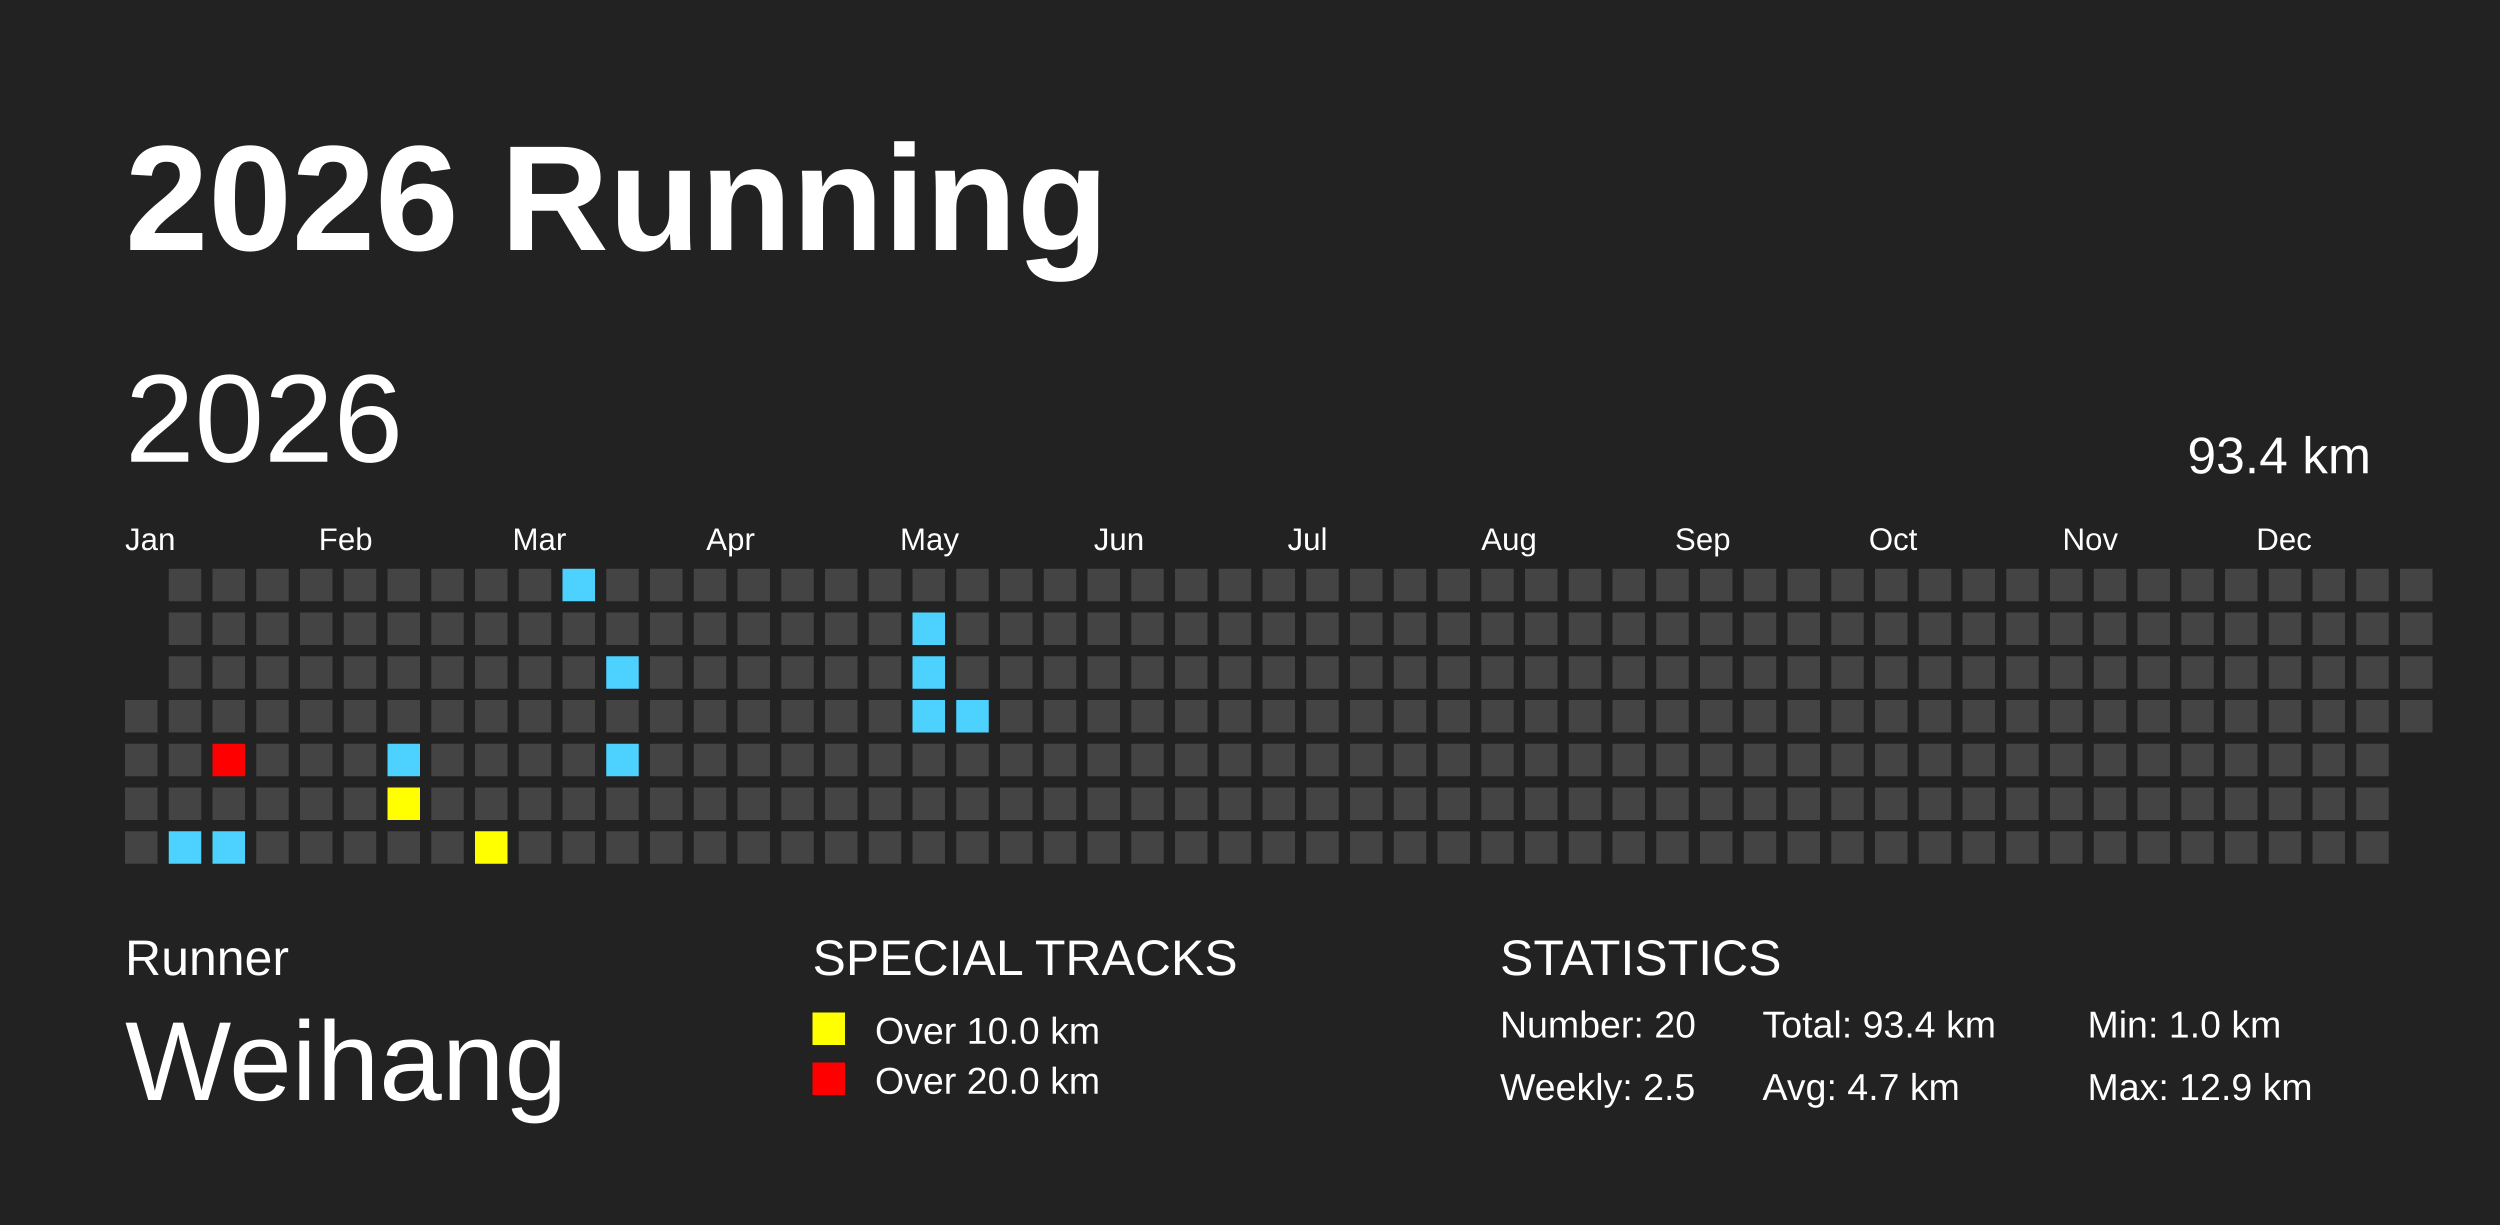
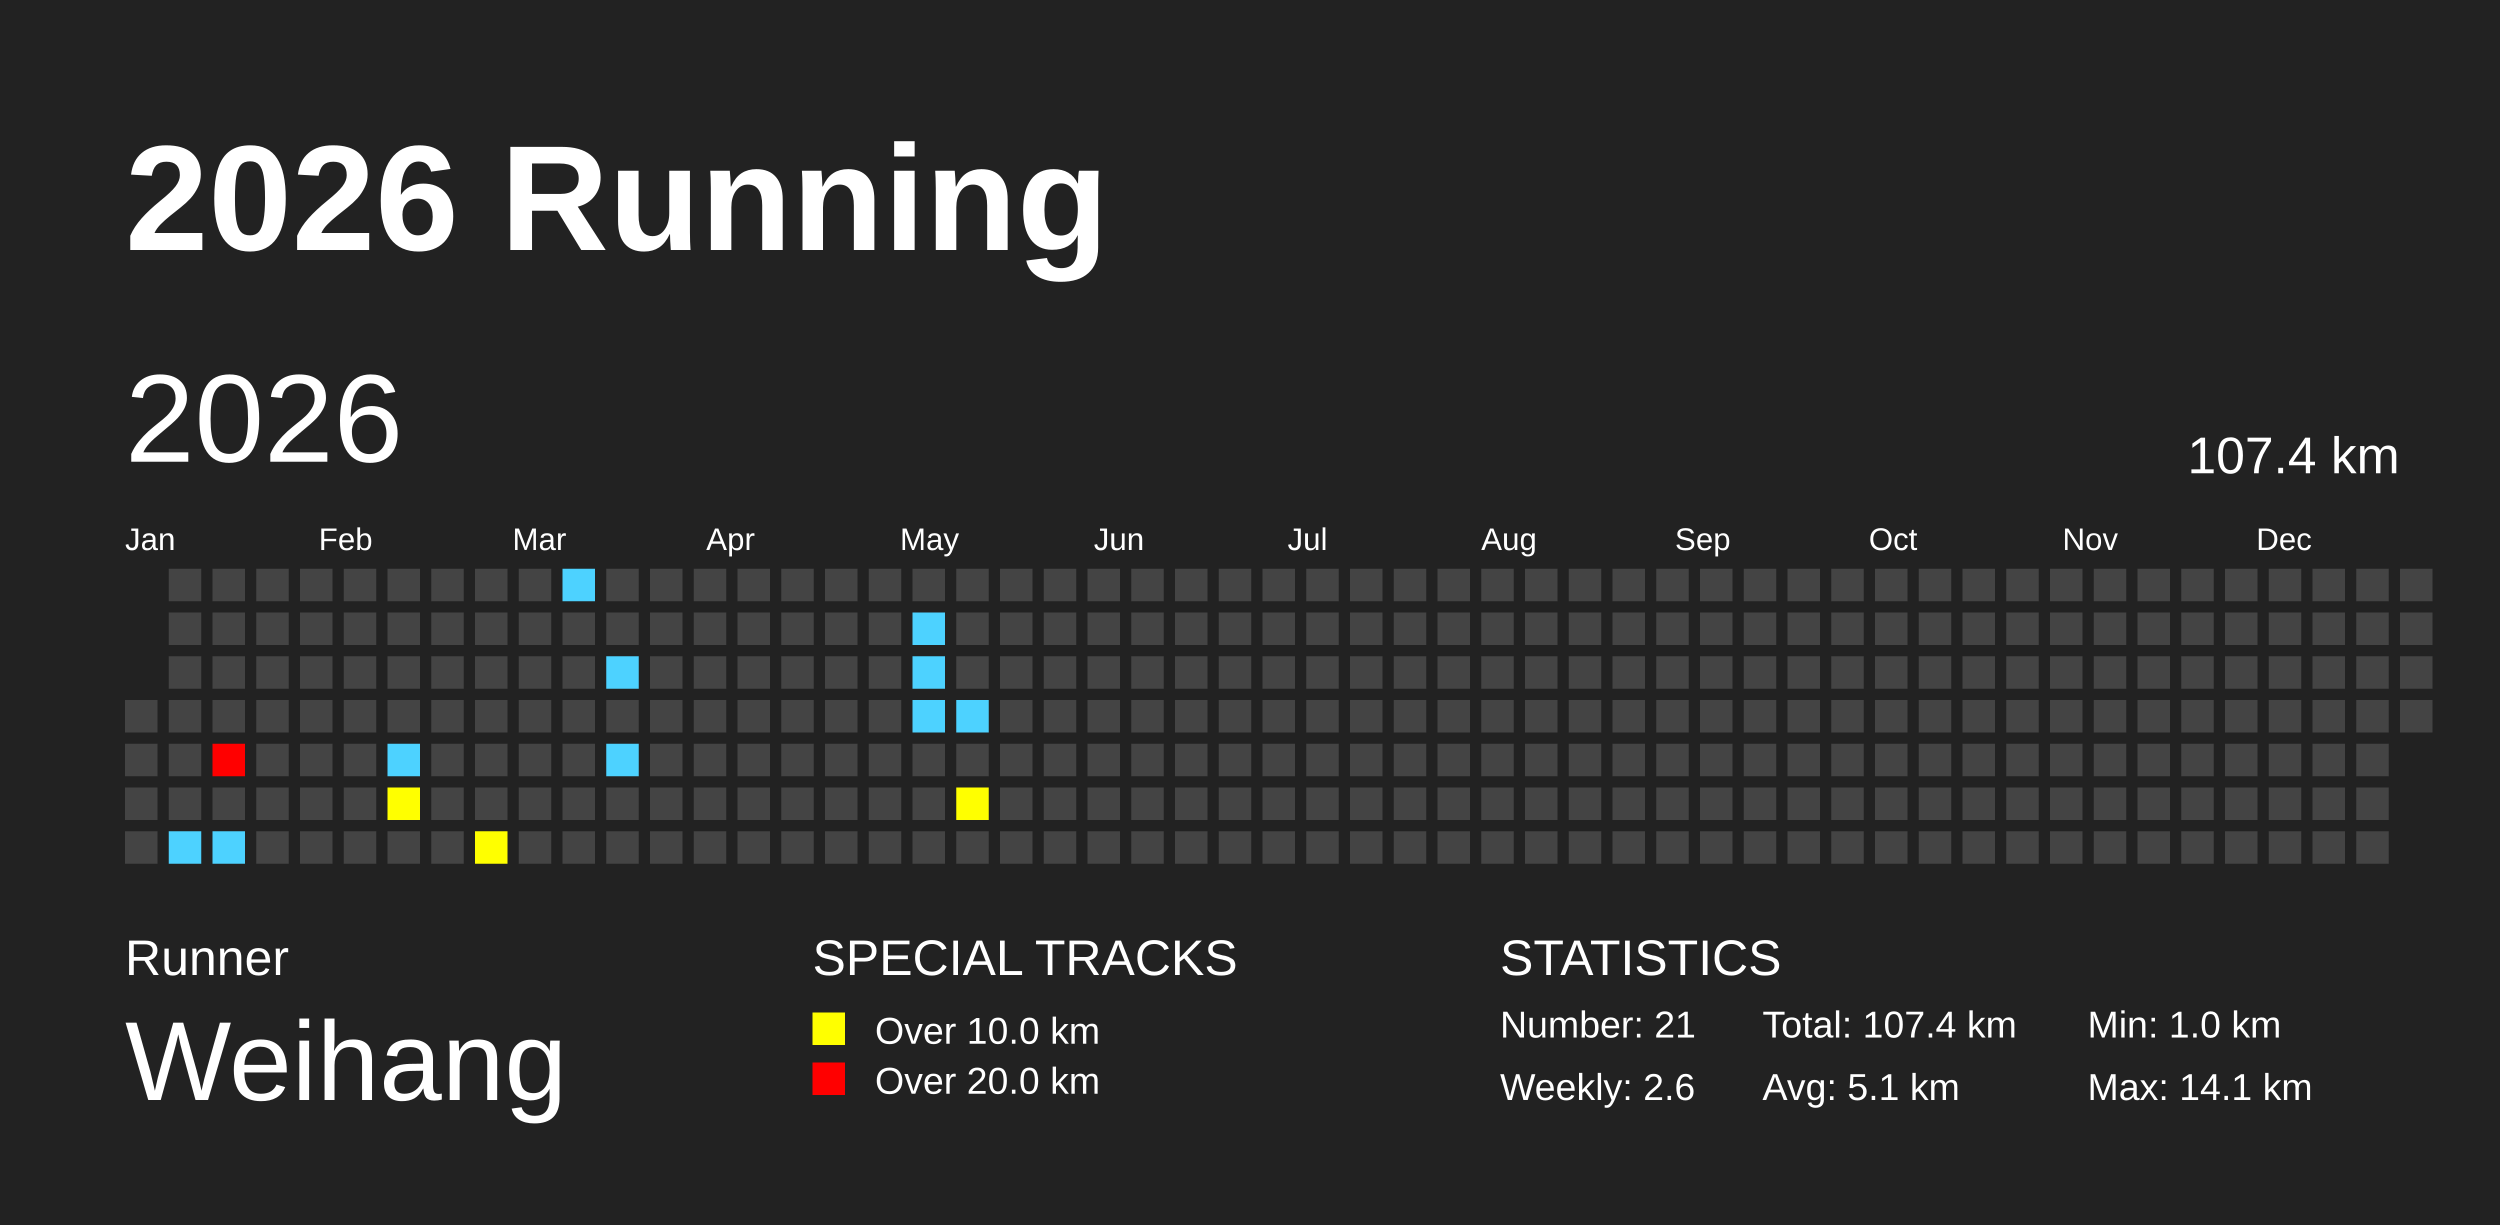
<svg xmlns="http://www.w3.org/2000/svg" baseProfile="full" height="98mm" version="1.1" viewBox="0,0,200,98" width="200mm">
  <defs />
  <rect fill="#222222" height="98" width="200" x="0" y="0" />
  <text fill="#FFFFFF" style="font-size:12px; font-family:Arial; font-weight:bold;" x="10" y="20">2026 Running</text>
  <text fill="#FFFFFF" style="font-size:4px; font-family:Arial" x="10" y="78">Runner</text>
  <text fill="#FFFFFF" style="font-size:9px; font-family:Arial" x="10" y="88">Weihang</text>
  <text fill="#FFFFFF" style="font-size:4px; font-family:Arial" x="65" y="78">SPECIAL TRACKS</text>
  <rect fill="yellow" height="2.6" width="2.6" x="65" y="81" />
  <text fill="#FFFFFF" style="font-size:3px; font-family:Arial" x="70" y="83.5">Over 10.0 km</text>
  <rect fill="red" height="2.6" width="2.6" x="65" y="85" />
  <text fill="#FFFFFF" style="font-size:3px; font-family:Arial" x="70" y="87.5">Over 20.0 km</text>
  <text fill="#FFFFFF" style="font-size:4px; font-family:Arial" x="120" y="78">STATISTICS</text>
-   <text fill="#FFFFFF" style="font-size:3px; font-family:Arial" x="120" y="83">Number: 20</text>
-   <text fill="#FFFFFF" style="font-size:3px; font-family:Arial" x="120" y="88">Weekly: 2.5</text>
-   <text fill="#FFFFFF" style="font-size:3px; font-family:Arial" x="141" y="83">Total: 93.4 km</text>
-   <text fill="#FFFFFF" style="font-size:3px; font-family:Arial" x="141" y="88">Avg: 4.7 km</text>
+   <text fill="#FFFFFF" style="font-size:3px; font-family:Arial" x="120" y="83">Number: 21</text>
+   <text fill="#FFFFFF" style="font-size:3px; font-family:Arial" x="120" y="88">Weekly: 2.6</text>
+   <text fill="#FFFFFF" style="font-size:3px; font-family:Arial" x="141" y="83">Total: 107.4 km</text>
+   <text fill="#FFFFFF" style="font-size:3px; font-family:Arial" x="141" y="88">Avg: 5.1 km</text>
  <text fill="#FFFFFF" style="font-size:3px; font-family:Arial" x="167" y="83">Min: 1.0 km</text>
-   <text fill="#FFFFFF" style="font-size:3px; font-family:Arial" x="167" y="88">Max: 12.9 km</text>
+   <text fill="#FFFFFF" style="font-size:3px; font-family:Arial" x="167" y="88">Max: 14.1 km</text>
  <text dominant-baseline="hanging" fill="#FFFFFF" style="font-size:10.0px; font-family:Arial;" x="10" y="30">2026</text>
-   <text dominant-baseline="hanging" fill="#FFFFFF" style="font-size:4.125px; font-family:Arial;" x="175" y="35">93.4 km</text>
+   <text dominant-baseline="hanging" fill="#FFFFFF" style="font-size:4.125px; font-family:Arial;" x="175" y="35">107.4 km</text>
  <text fill="#FFFFFF" style="font-size:2.5px; font-family:Arial" x="10.0" y="44">Jan</text>
  <text fill="#FFFFFF" style="font-size:2.5px; font-family:Arial" x="25.5" y="44">Feb</text>
  <text fill="#FFFFFF" style="font-size:2.5px; font-family:Arial" x="41.0" y="44">Mar</text>
  <text fill="#FFFFFF" style="font-size:2.5px; font-family:Arial" x="56.5" y="44">Apr</text>
  <text fill="#FFFFFF" style="font-size:2.5px; font-family:Arial" x="72.0" y="44">May</text>
  <text fill="#FFFFFF" style="font-size:2.5px; font-family:Arial" x="87.5" y="44">Jun</text>
  <text fill="#FFFFFF" style="font-size:2.5px; font-family:Arial" x="103.0" y="44">Jul</text>
  <text fill="#FFFFFF" style="font-size:2.5px; font-family:Arial" x="118.5" y="44">Aug</text>
  <text fill="#FFFFFF" style="font-size:2.5px; font-family:Arial" x="134.0" y="44">Sep</text>
  <text fill="#FFFFFF" style="font-size:2.5px; font-family:Arial" x="149.5" y="44">Oct</text>
  <text fill="#FFFFFF" style="font-size:2.5px; font-family:Arial" x="165.0" y="44">Nov</text>
  <text fill="#FFFFFF" style="font-size:2.5px; font-family:Arial" x="180.5" y="44">Dec</text>
  <rect fill="#444444" height="2.6" width="2.6" x="10.0" y="56.0" />
  <rect fill="#444444" height="2.6" width="2.6" x="10.0" y="59.5" />
  <rect fill="#444444" height="2.6" width="2.6" x="10.0" y="63.0" />
  <rect fill="#444444" height="2.6" width="2.6" x="10.0" y="66.5" />
  <rect fill="#444444" height="2.6" width="2.6" x="13.5" y="45.5" />
  <rect fill="#444444" height="2.6" width="2.6" x="13.5" y="49.0" />
  <rect fill="#444444" height="2.6" width="2.6" x="13.5" y="52.5" />
  <rect fill="#444444" height="2.6" width="2.6" x="13.5" y="56.0" />
  <rect fill="#444444" height="2.6" width="2.6" x="13.5" y="59.5" />
  <rect fill="#444444" height="2.6" width="2.6" x="13.5" y="63.0" />
  <rect fill="#4DD2FF" height="2.6" width="2.6" x="13.5" y="66.5" />
  <rect fill="#444444" height="2.6" width="2.6" x="17.0" y="45.5" />
  <rect fill="#444444" height="2.6" width="2.6" x="17.0" y="49.0" />
  <rect fill="#444444" height="2.6" width="2.6" x="17.0" y="52.5" />
  <rect fill="#444444" height="2.6" width="2.6" x="17.0" y="56.0" />
  <rect fill="red" height="2.6" width="2.6" x="17.0" y="59.5" />
  <rect fill="#444444" height="2.6" width="2.6" x="17.0" y="63.0" />
  <rect fill="#4DD2FF" height="2.6" width="2.6" x="17.0" y="66.5" />
  <rect fill="#444444" height="2.6" width="2.6" x="20.5" y="45.5" />
  <rect fill="#444444" height="2.6" width="2.6" x="20.5" y="49.0" />
  <rect fill="#444444" height="2.6" width="2.6" x="20.5" y="52.5" />
  <rect fill="#444444" height="2.6" width="2.6" x="20.5" y="56.0" />
  <rect fill="#444444" height="2.6" width="2.6" x="20.5" y="59.5" />
  <rect fill="#444444" height="2.6" width="2.6" x="20.5" y="63.0" />
  <rect fill="#444444" height="2.6" width="2.6" x="20.5" y="66.5" />
  <rect fill="#444444" height="2.6" width="2.6" x="24.0" y="45.5" />
  <rect fill="#444444" height="2.6" width="2.6" x="24.0" y="49.0" />
  <rect fill="#444444" height="2.6" width="2.6" x="24.0" y="52.5" />
  <rect fill="#444444" height="2.6" width="2.6" x="24.0" y="56.0" />
  <rect fill="#444444" height="2.6" width="2.6" x="24.0" y="59.5" />
  <rect fill="#444444" height="2.6" width="2.6" x="24.0" y="63.0" />
  <rect fill="#444444" height="2.6" width="2.6" x="24.0" y="66.5" />
  <rect fill="#444444" height="2.6" width="2.6" x="27.5" y="45.5" />
  <rect fill="#444444" height="2.6" width="2.6" x="27.5" y="49.0" />
  <rect fill="#444444" height="2.6" width="2.6" x="27.5" y="52.5" />
  <rect fill="#444444" height="2.6" width="2.6" x="27.5" y="56.0" />
  <rect fill="#444444" height="2.6" width="2.6" x="27.5" y="59.5" />
  <rect fill="#444444" height="2.6" width="2.6" x="27.5" y="63.0" />
  <rect fill="#444444" height="2.6" width="2.6" x="27.5" y="66.5" />
  <rect fill="#444444" height="2.6" width="2.6" x="31.0" y="45.5" />
  <rect fill="#444444" height="2.6" width="2.6" x="31.0" y="49.0" />
  <rect fill="#444444" height="2.6" width="2.6" x="31.0" y="52.5" />
  <rect fill="#444444" height="2.6" width="2.6" x="31.0" y="56.0" />
  <rect fill="#4DD2FF" height="2.6" width="2.6" x="31.0" y="59.5" />
  <rect fill="yellow" height="2.6" width="2.6" x="31.0" y="63.0" />
  <rect fill="#444444" height="2.6" width="2.6" x="31.0" y="66.5" />
  <rect fill="#444444" height="2.6" width="2.6" x="34.5" y="45.5" />
  <rect fill="#444444" height="2.6" width="2.6" x="34.5" y="49.0" />
  <rect fill="#444444" height="2.6" width="2.6" x="34.5" y="52.5" />
  <rect fill="#444444" height="2.6" width="2.6" x="34.5" y="56.0" />
  <rect fill="#444444" height="2.6" width="2.6" x="34.5" y="59.5" />
  <rect fill="#444444" height="2.6" width="2.6" x="34.5" y="63.0" />
  <rect fill="#444444" height="2.6" width="2.6" x="34.5" y="66.5" />
  <rect fill="#444444" height="2.6" width="2.6" x="38.0" y="45.5" />
  <rect fill="#444444" height="2.6" width="2.6" x="38.0" y="49.0" />
  <rect fill="#444444" height="2.6" width="2.6" x="38.0" y="52.5" />
  <rect fill="#444444" height="2.6" width="2.6" x="38.0" y="56.0" />
  <rect fill="#444444" height="2.6" width="2.6" x="38.0" y="59.5" />
  <rect fill="#444444" height="2.6" width="2.6" x="38.0" y="63.0" />
  <rect fill="yellow" height="2.6" width="2.6" x="38.0" y="66.5" />
  <rect fill="#444444" height="2.6" width="2.6" x="41.5" y="45.5" />
  <rect fill="#444444" height="2.6" width="2.6" x="41.5" y="49.0" />
  <rect fill="#444444" height="2.6" width="2.6" x="41.5" y="52.5" />
  <rect fill="#444444" height="2.6" width="2.6" x="41.5" y="56.0" />
  <rect fill="#444444" height="2.6" width="2.6" x="41.5" y="59.5" />
  <rect fill="#444444" height="2.6" width="2.6" x="41.5" y="63.0" />
  <rect fill="#444444" height="2.6" width="2.6" x="41.5" y="66.5" />
  <rect fill="#4DD2FF" height="2.6" width="2.6" x="45.0" y="45.5" />
  <rect fill="#444444" height="2.6" width="2.6" x="45.0" y="49.0" />
  <rect fill="#444444" height="2.6" width="2.6" x="45.0" y="52.5" />
  <rect fill="#444444" height="2.6" width="2.6" x="45.0" y="56.0" />
  <rect fill="#444444" height="2.6" width="2.6" x="45.0" y="59.5" />
  <rect fill="#444444" height="2.6" width="2.6" x="45.0" y="63.0" />
  <rect fill="#444444" height="2.6" width="2.6" x="45.0" y="66.5" />
  <rect fill="#444444" height="2.6" width="2.6" x="48.5" y="45.5" />
  <rect fill="#444444" height="2.6" width="2.6" x="48.5" y="49.0" />
  <rect fill="#4DD2FF" height="2.6" width="2.6" x="48.5" y="52.5" />
  <rect fill="#444444" height="2.6" width="2.6" x="48.5" y="56.0" />
  <rect fill="#4DD2FF" height="2.6" width="2.6" x="48.5" y="59.5" />
  <rect fill="#444444" height="2.6" width="2.6" x="48.5" y="63.0" />
  <rect fill="#444444" height="2.6" width="2.6" x="48.5" y="66.5" />
  <rect fill="#444444" height="2.6" width="2.6" x="52.0" y="45.5" />
  <rect fill="#444444" height="2.6" width="2.6" x="52.0" y="49.0" />
  <rect fill="#444444" height="2.6" width="2.6" x="52.0" y="52.5" />
  <rect fill="#444444" height="2.6" width="2.6" x="52.0" y="56.0" />
  <rect fill="#444444" height="2.6" width="2.6" x="52.0" y="59.5" />
  <rect fill="#444444" height="2.6" width="2.6" x="52.0" y="63.0" />
  <rect fill="#444444" height="2.6" width="2.6" x="52.0" y="66.5" />
  <rect fill="#444444" height="2.6" width="2.6" x="55.5" y="45.5" />
  <rect fill="#444444" height="2.6" width="2.6" x="55.5" y="49.0" />
  <rect fill="#444444" height="2.6" width="2.6" x="55.5" y="52.5" />
  <rect fill="#444444" height="2.6" width="2.6" x="55.5" y="56.0" />
  <rect fill="#444444" height="2.6" width="2.6" x="55.5" y="59.5" />
  <rect fill="#444444" height="2.6" width="2.6" x="55.5" y="63.0" />
  <rect fill="#444444" height="2.6" width="2.6" x="55.5" y="66.5" />
  <rect fill="#444444" height="2.6" width="2.6" x="59.0" y="45.5" />
  <rect fill="#444444" height="2.6" width="2.6" x="59.0" y="49.0" />
  <rect fill="#444444" height="2.6" width="2.6" x="59.0" y="52.5" />
  <rect fill="#444444" height="2.6" width="2.6" x="59.0" y="56.0" />
  <rect fill="#444444" height="2.6" width="2.6" x="59.0" y="59.5" />
  <rect fill="#444444" height="2.6" width="2.6" x="59.0" y="63.0" />
  <rect fill="#444444" height="2.6" width="2.6" x="59.0" y="66.5" />
  <rect fill="#444444" height="2.6" width="2.6" x="62.5" y="45.5" />
  <rect fill="#444444" height="2.6" width="2.6" x="62.5" y="49.0" />
  <rect fill="#444444" height="2.6" width="2.6" x="62.5" y="52.5" />
  <rect fill="#444444" height="2.6" width="2.6" x="62.5" y="56.0" />
  <rect fill="#444444" height="2.6" width="2.6" x="62.5" y="59.5" />
  <rect fill="#444444" height="2.6" width="2.6" x="62.5" y="63.0" />
  <rect fill="#444444" height="2.6" width="2.6" x="62.5" y="66.5" />
  <rect fill="#444444" height="2.6" width="2.6" x="66.0" y="45.5" />
  <rect fill="#444444" height="2.6" width="2.6" x="66.0" y="49.0" />
  <rect fill="#444444" height="2.6" width="2.6" x="66.0" y="52.5" />
  <rect fill="#444444" height="2.6" width="2.6" x="66.0" y="56.0" />
  <rect fill="#444444" height="2.6" width="2.6" x="66.0" y="59.5" />
  <rect fill="#444444" height="2.6" width="2.6" x="66.0" y="63.0" />
  <rect fill="#444444" height="2.6" width="2.6" x="66.0" y="66.5" />
  <rect fill="#444444" height="2.6" width="2.6" x="69.5" y="45.5" />
  <rect fill="#444444" height="2.6" width="2.6" x="69.5" y="49.0" />
  <rect fill="#444444" height="2.6" width="2.6" x="69.5" y="52.5" />
  <rect fill="#444444" height="2.6" width="2.6" x="69.5" y="56.0" />
  <rect fill="#444444" height="2.6" width="2.6" x="69.5" y="59.5" />
  <rect fill="#444444" height="2.6" width="2.6" x="69.5" y="63.0" />
  <rect fill="#444444" height="2.6" width="2.6" x="69.5" y="66.5" />
  <rect fill="#444444" height="2.6" width="2.6" x="73.0" y="45.5" />
  <rect fill="#4DD2FF" height="2.6" width="2.6" x="73.0" y="49.0" />
  <rect fill="#4DD2FF" height="2.6" width="2.6" x="73.0" y="52.5" />
  <rect fill="#4DD2FF" height="2.6" width="2.6" x="73.0" y="56.0" />
  <rect fill="#444444" height="2.6" width="2.6" x="73.0" y="59.5" />
  <rect fill="#444444" height="2.6" width="2.6" x="73.0" y="63.0" />
  <rect fill="#444444" height="2.6" width="2.6" x="73.0" y="66.5" />
  <rect fill="#444444" height="2.6" width="2.6" x="76.5" y="45.5" />
  <rect fill="#444444" height="2.6" width="2.6" x="76.5" y="49.0" />
  <rect fill="#444444" height="2.6" width="2.6" x="76.5" y="52.5" />
  <rect fill="#4DD2FF" height="2.6" width="2.6" x="76.5" y="56.0" />
  <rect fill="#444444" height="2.6" width="2.6" x="76.5" y="59.5" />
-   <rect fill="#444444" height="2.6" width="2.6" x="76.5" y="63.0" />
+   <rect fill="yellow" height="2.6" width="2.6" x="76.5" y="63.0" />
  <rect fill="#444444" height="2.6" width="2.6" x="76.5" y="66.5" />
  <rect fill="#444444" height="2.6" width="2.6" x="80.0" y="45.5" />
  <rect fill="#444444" height="2.6" width="2.6" x="80.0" y="49.0" />
  <rect fill="#444444" height="2.6" width="2.6" x="80.0" y="52.5" />
  <rect fill="#444444" height="2.6" width="2.6" x="80.0" y="56.0" />
  <rect fill="#444444" height="2.6" width="2.6" x="80.0" y="59.5" />
  <rect fill="#444444" height="2.6" width="2.6" x="80.0" y="63.0" />
  <rect fill="#444444" height="2.6" width="2.6" x="80.0" y="66.5" />
  <rect fill="#444444" height="2.6" width="2.6" x="83.5" y="45.5" />
  <rect fill="#444444" height="2.6" width="2.6" x="83.5" y="49.0" />
  <rect fill="#444444" height="2.6" width="2.6" x="83.5" y="52.5" />
  <rect fill="#444444" height="2.6" width="2.6" x="83.5" y="56.0" />
  <rect fill="#444444" height="2.6" width="2.6" x="83.5" y="59.5" />
  <rect fill="#444444" height="2.6" width="2.6" x="83.5" y="63.0" />
  <rect fill="#444444" height="2.6" width="2.6" x="83.5" y="66.5" />
  <rect fill="#444444" height="2.6" width="2.6" x="87.0" y="45.5" />
  <rect fill="#444444" height="2.6" width="2.6" x="87.0" y="49.0" />
  <rect fill="#444444" height="2.6" width="2.6" x="87.0" y="52.5" />
  <rect fill="#444444" height="2.6" width="2.6" x="87.0" y="56.0" />
  <rect fill="#444444" height="2.6" width="2.6" x="87.0" y="59.5" />
  <rect fill="#444444" height="2.6" width="2.6" x="87.0" y="63.0" />
  <rect fill="#444444" height="2.6" width="2.6" x="87.0" y="66.5" />
  <rect fill="#444444" height="2.6" width="2.6" x="90.5" y="45.5" />
  <rect fill="#444444" height="2.6" width="2.6" x="90.5" y="49.0" />
  <rect fill="#444444" height="2.6" width="2.6" x="90.5" y="52.5" />
  <rect fill="#444444" height="2.6" width="2.6" x="90.5" y="56.0" />
  <rect fill="#444444" height="2.6" width="2.6" x="90.5" y="59.5" />
  <rect fill="#444444" height="2.6" width="2.6" x="90.5" y="63.0" />
  <rect fill="#444444" height="2.6" width="2.6" x="90.5" y="66.5" />
  <rect fill="#444444" height="2.6" width="2.6" x="94.0" y="45.5" />
  <rect fill="#444444" height="2.6" width="2.6" x="94.0" y="49.0" />
  <rect fill="#444444" height="2.6" width="2.6" x="94.0" y="52.5" />
  <rect fill="#444444" height="2.6" width="2.6" x="94.0" y="56.0" />
  <rect fill="#444444" height="2.6" width="2.6" x="94.0" y="59.5" />
  <rect fill="#444444" height="2.6" width="2.6" x="94.0" y="63.0" />
  <rect fill="#444444" height="2.6" width="2.6" x="94.0" y="66.5" />
  <rect fill="#444444" height="2.6" width="2.6" x="97.5" y="45.5" />
  <rect fill="#444444" height="2.6" width="2.6" x="97.5" y="49.0" />
  <rect fill="#444444" height="2.6" width="2.6" x="97.5" y="52.5" />
  <rect fill="#444444" height="2.6" width="2.6" x="97.5" y="56.0" />
  <rect fill="#444444" height="2.6" width="2.6" x="97.5" y="59.5" />
  <rect fill="#444444" height="2.6" width="2.6" x="97.5" y="63.0" />
  <rect fill="#444444" height="2.6" width="2.6" x="97.5" y="66.5" />
  <rect fill="#444444" height="2.6" width="2.6" x="101.0" y="45.5" />
  <rect fill="#444444" height="2.6" width="2.6" x="101.0" y="49.0" />
  <rect fill="#444444" height="2.6" width="2.6" x="101.0" y="52.5" />
  <rect fill="#444444" height="2.6" width="2.6" x="101.0" y="56.0" />
  <rect fill="#444444" height="2.6" width="2.6" x="101.0" y="59.5" />
  <rect fill="#444444" height="2.6" width="2.6" x="101.0" y="63.0" />
  <rect fill="#444444" height="2.6" width="2.6" x="101.0" y="66.5" />
  <rect fill="#444444" height="2.6" width="2.6" x="104.5" y="45.5" />
  <rect fill="#444444" height="2.6" width="2.6" x="104.5" y="49.0" />
  <rect fill="#444444" height="2.6" width="2.6" x="104.5" y="52.5" />
  <rect fill="#444444" height="2.6" width="2.6" x="104.5" y="56.0" />
  <rect fill="#444444" height="2.6" width="2.6" x="104.5" y="59.5" />
  <rect fill="#444444" height="2.6" width="2.6" x="104.5" y="63.0" />
  <rect fill="#444444" height="2.6" width="2.6" x="104.5" y="66.5" />
  <rect fill="#444444" height="2.6" width="2.6" x="108.0" y="45.5" />
  <rect fill="#444444" height="2.6" width="2.6" x="108.0" y="49.0" />
  <rect fill="#444444" height="2.6" width="2.6" x="108.0" y="52.5" />
  <rect fill="#444444" height="2.6" width="2.6" x="108.0" y="56.0" />
  <rect fill="#444444" height="2.6" width="2.6" x="108.0" y="59.5" />
  <rect fill="#444444" height="2.6" width="2.6" x="108.0" y="63.0" />
  <rect fill="#444444" height="2.6" width="2.6" x="108.0" y="66.5" />
  <rect fill="#444444" height="2.6" width="2.6" x="111.5" y="45.5" />
  <rect fill="#444444" height="2.6" width="2.6" x="111.5" y="49.0" />
  <rect fill="#444444" height="2.6" width="2.6" x="111.5" y="52.5" />
  <rect fill="#444444" height="2.6" width="2.6" x="111.5" y="56.0" />
  <rect fill="#444444" height="2.6" width="2.6" x="111.5" y="59.5" />
  <rect fill="#444444" height="2.6" width="2.6" x="111.5" y="63.0" />
  <rect fill="#444444" height="2.6" width="2.6" x="111.5" y="66.5" />
  <rect fill="#444444" height="2.6" width="2.6" x="115.0" y="45.5" />
  <rect fill="#444444" height="2.6" width="2.6" x="115.0" y="49.0" />
  <rect fill="#444444" height="2.6" width="2.6" x="115.0" y="52.5" />
  <rect fill="#444444" height="2.6" width="2.6" x="115.0" y="56.0" />
  <rect fill="#444444" height="2.6" width="2.6" x="115.0" y="59.5" />
  <rect fill="#444444" height="2.6" width="2.6" x="115.0" y="63.0" />
  <rect fill="#444444" height="2.6" width="2.6" x="115.0" y="66.5" />
  <rect fill="#444444" height="2.6" width="2.6" x="118.5" y="45.5" />
  <rect fill="#444444" height="2.6" width="2.6" x="118.5" y="49.0" />
  <rect fill="#444444" height="2.6" width="2.6" x="118.5" y="52.5" />
  <rect fill="#444444" height="2.6" width="2.6" x="118.5" y="56.0" />
  <rect fill="#444444" height="2.6" width="2.6" x="118.5" y="59.5" />
  <rect fill="#444444" height="2.6" width="2.6" x="118.5" y="63.0" />
  <rect fill="#444444" height="2.6" width="2.6" x="118.5" y="66.5" />
  <rect fill="#444444" height="2.6" width="2.6" x="122.0" y="45.5" />
  <rect fill="#444444" height="2.6" width="2.6" x="122.0" y="49.0" />
  <rect fill="#444444" height="2.6" width="2.6" x="122.0" y="52.5" />
  <rect fill="#444444" height="2.6" width="2.6" x="122.0" y="56.0" />
  <rect fill="#444444" height="2.6" width="2.6" x="122.0" y="59.5" />
  <rect fill="#444444" height="2.6" width="2.6" x="122.0" y="63.0" />
  <rect fill="#444444" height="2.6" width="2.6" x="122.0" y="66.5" />
  <rect fill="#444444" height="2.6" width="2.6" x="125.5" y="45.5" />
  <rect fill="#444444" height="2.6" width="2.6" x="125.5" y="49.0" />
  <rect fill="#444444" height="2.6" width="2.6" x="125.5" y="52.5" />
  <rect fill="#444444" height="2.6" width="2.6" x="125.5" y="56.0" />
  <rect fill="#444444" height="2.6" width="2.6" x="125.5" y="59.5" />
  <rect fill="#444444" height="2.6" width="2.6" x="125.5" y="63.0" />
  <rect fill="#444444" height="2.6" width="2.6" x="125.5" y="66.5" />
  <rect fill="#444444" height="2.6" width="2.6" x="129.0" y="45.5" />
  <rect fill="#444444" height="2.6" width="2.6" x="129.0" y="49.0" />
  <rect fill="#444444" height="2.6" width="2.6" x="129.0" y="52.5" />
  <rect fill="#444444" height="2.6" width="2.6" x="129.0" y="56.0" />
  <rect fill="#444444" height="2.6" width="2.6" x="129.0" y="59.5" />
  <rect fill="#444444" height="2.6" width="2.6" x="129.0" y="63.0" />
  <rect fill="#444444" height="2.6" width="2.6" x="129.0" y="66.5" />
  <rect fill="#444444" height="2.6" width="2.6" x="132.5" y="45.5" />
  <rect fill="#444444" height="2.6" width="2.6" x="132.5" y="49.0" />
  <rect fill="#444444" height="2.6" width="2.6" x="132.5" y="52.5" />
  <rect fill="#444444" height="2.6" width="2.6" x="132.5" y="56.0" />
  <rect fill="#444444" height="2.6" width="2.6" x="132.5" y="59.5" />
  <rect fill="#444444" height="2.6" width="2.6" x="132.5" y="63.0" />
  <rect fill="#444444" height="2.6" width="2.6" x="132.5" y="66.5" />
  <rect fill="#444444" height="2.6" width="2.6" x="136.0" y="45.5" />
  <rect fill="#444444" height="2.6" width="2.6" x="136.0" y="49.0" />
  <rect fill="#444444" height="2.6" width="2.6" x="136.0" y="52.5" />
  <rect fill="#444444" height="2.6" width="2.6" x="136.0" y="56.0" />
  <rect fill="#444444" height="2.6" width="2.6" x="136.0" y="59.5" />
  <rect fill="#444444" height="2.6" width="2.6" x="136.0" y="63.0" />
  <rect fill="#444444" height="2.6" width="2.6" x="136.0" y="66.5" />
  <rect fill="#444444" height="2.6" width="2.6" x="139.5" y="45.5" />
  <rect fill="#444444" height="2.6" width="2.6" x="139.5" y="49.0" />
  <rect fill="#444444" height="2.6" width="2.6" x="139.5" y="52.5" />
  <rect fill="#444444" height="2.6" width="2.6" x="139.5" y="56.0" />
  <rect fill="#444444" height="2.6" width="2.6" x="139.5" y="59.5" />
  <rect fill="#444444" height="2.6" width="2.6" x="139.5" y="63.0" />
  <rect fill="#444444" height="2.6" width="2.6" x="139.5" y="66.5" />
  <rect fill="#444444" height="2.6" width="2.6" x="143.0" y="45.5" />
  <rect fill="#444444" height="2.6" width="2.6" x="143.0" y="49.0" />
  <rect fill="#444444" height="2.6" width="2.6" x="143.0" y="52.5" />
  <rect fill="#444444" height="2.6" width="2.6" x="143.0" y="56.0" />
  <rect fill="#444444" height="2.6" width="2.6" x="143.0" y="59.5" />
  <rect fill="#444444" height="2.6" width="2.6" x="143.0" y="63.0" />
  <rect fill="#444444" height="2.6" width="2.6" x="143.0" y="66.5" />
  <rect fill="#444444" height="2.6" width="2.6" x="146.5" y="45.5" />
  <rect fill="#444444" height="2.6" width="2.6" x="146.5" y="49.0" />
  <rect fill="#444444" height="2.6" width="2.6" x="146.5" y="52.5" />
  <rect fill="#444444" height="2.6" width="2.6" x="146.5" y="56.0" />
  <rect fill="#444444" height="2.6" width="2.6" x="146.5" y="59.5" />
  <rect fill="#444444" height="2.6" width="2.6" x="146.5" y="63.0" />
  <rect fill="#444444" height="2.6" width="2.6" x="146.5" y="66.5" />
  <rect fill="#444444" height="2.6" width="2.6" x="150.0" y="45.5" />
  <rect fill="#444444" height="2.6" width="2.6" x="150.0" y="49.0" />
  <rect fill="#444444" height="2.6" width="2.6" x="150.0" y="52.5" />
  <rect fill="#444444" height="2.6" width="2.6" x="150.0" y="56.0" />
  <rect fill="#444444" height="2.6" width="2.6" x="150.0" y="59.5" />
  <rect fill="#444444" height="2.6" width="2.6" x="150.0" y="63.0" />
  <rect fill="#444444" height="2.6" width="2.6" x="150.0" y="66.5" />
  <rect fill="#444444" height="2.6" width="2.6" x="153.5" y="45.5" />
  <rect fill="#444444" height="2.6" width="2.6" x="153.5" y="49.0" />
  <rect fill="#444444" height="2.6" width="2.6" x="153.5" y="52.5" />
  <rect fill="#444444" height="2.6" width="2.6" x="153.5" y="56.0" />
  <rect fill="#444444" height="2.6" width="2.6" x="153.5" y="59.5" />
  <rect fill="#444444" height="2.6" width="2.6" x="153.5" y="63.0" />
  <rect fill="#444444" height="2.6" width="2.6" x="153.5" y="66.5" />
  <rect fill="#444444" height="2.6" width="2.6" x="157.0" y="45.5" />
  <rect fill="#444444" height="2.6" width="2.6" x="157.0" y="49.0" />
  <rect fill="#444444" height="2.6" width="2.6" x="157.0" y="52.5" />
  <rect fill="#444444" height="2.6" width="2.6" x="157.0" y="56.0" />
  <rect fill="#444444" height="2.6" width="2.6" x="157.0" y="59.5" />
  <rect fill="#444444" height="2.6" width="2.6" x="157.0" y="63.0" />
  <rect fill="#444444" height="2.6" width="2.6" x="157.0" y="66.5" />
  <rect fill="#444444" height="2.6" width="2.6" x="160.5" y="45.5" />
  <rect fill="#444444" height="2.6" width="2.6" x="160.5" y="49.0" />
  <rect fill="#444444" height="2.6" width="2.6" x="160.5" y="52.5" />
  <rect fill="#444444" height="2.6" width="2.6" x="160.5" y="56.0" />
  <rect fill="#444444" height="2.6" width="2.6" x="160.5" y="59.5" />
  <rect fill="#444444" height="2.6" width="2.6" x="160.5" y="63.0" />
  <rect fill="#444444" height="2.6" width="2.6" x="160.5" y="66.5" />
  <rect fill="#444444" height="2.6" width="2.6" x="164.0" y="45.5" />
  <rect fill="#444444" height="2.6" width="2.6" x="164.0" y="49.0" />
  <rect fill="#444444" height="2.6" width="2.6" x="164.0" y="52.5" />
  <rect fill="#444444" height="2.6" width="2.6" x="164.0" y="56.0" />
  <rect fill="#444444" height="2.6" width="2.6" x="164.0" y="59.5" />
  <rect fill="#444444" height="2.6" width="2.6" x="164.0" y="63.0" />
  <rect fill="#444444" height="2.6" width="2.6" x="164.0" y="66.5" />
  <rect fill="#444444" height="2.6" width="2.6" x="167.5" y="45.5" />
  <rect fill="#444444" height="2.6" width="2.6" x="167.5" y="49.0" />
  <rect fill="#444444" height="2.6" width="2.6" x="167.5" y="52.5" />
  <rect fill="#444444" height="2.6" width="2.6" x="167.5" y="56.0" />
  <rect fill="#444444" height="2.6" width="2.6" x="167.5" y="59.5" />
  <rect fill="#444444" height="2.6" width="2.6" x="167.5" y="63.0" />
  <rect fill="#444444" height="2.6" width="2.6" x="167.5" y="66.5" />
  <rect fill="#444444" height="2.6" width="2.6" x="171.0" y="45.5" />
  <rect fill="#444444" height="2.6" width="2.6" x="171.0" y="49.0" />
  <rect fill="#444444" height="2.6" width="2.6" x="171.0" y="52.5" />
  <rect fill="#444444" height="2.6" width="2.6" x="171.0" y="56.0" />
  <rect fill="#444444" height="2.6" width="2.6" x="171.0" y="59.5" />
  <rect fill="#444444" height="2.6" width="2.6" x="171.0" y="63.0" />
  <rect fill="#444444" height="2.6" width="2.6" x="171.0" y="66.5" />
  <rect fill="#444444" height="2.6" width="2.6" x="174.5" y="45.5" />
  <rect fill="#444444" height="2.6" width="2.6" x="174.5" y="49.0" />
  <rect fill="#444444" height="2.6" width="2.6" x="174.5" y="52.5" />
  <rect fill="#444444" height="2.6" width="2.6" x="174.5" y="56.0" />
  <rect fill="#444444" height="2.6" width="2.6" x="174.5" y="59.5" />
  <rect fill="#444444" height="2.6" width="2.6" x="174.5" y="63.0" />
  <rect fill="#444444" height="2.6" width="2.6" x="174.5" y="66.5" />
  <rect fill="#444444" height="2.6" width="2.6" x="178.0" y="45.5" />
  <rect fill="#444444" height="2.6" width="2.6" x="178.0" y="49.0" />
  <rect fill="#444444" height="2.6" width="2.6" x="178.0" y="52.5" />
  <rect fill="#444444" height="2.6" width="2.6" x="178.0" y="56.0" />
  <rect fill="#444444" height="2.6" width="2.6" x="178.0" y="59.5" />
  <rect fill="#444444" height="2.6" width="2.6" x="178.0" y="63.0" />
  <rect fill="#444444" height="2.6" width="2.6" x="178.0" y="66.5" />
  <rect fill="#444444" height="2.6" width="2.6" x="181.5" y="45.5" />
  <rect fill="#444444" height="2.6" width="2.6" x="181.5" y="49.0" />
  <rect fill="#444444" height="2.6" width="2.6" x="181.5" y="52.5" />
  <rect fill="#444444" height="2.6" width="2.6" x="181.5" y="56.0" />
  <rect fill="#444444" height="2.6" width="2.6" x="181.5" y="59.5" />
  <rect fill="#444444" height="2.6" width="2.6" x="181.5" y="63.0" />
  <rect fill="#444444" height="2.6" width="2.6" x="181.5" y="66.5" />
  <rect fill="#444444" height="2.6" width="2.6" x="185.0" y="45.5" />
  <rect fill="#444444" height="2.6" width="2.6" x="185.0" y="49.0" />
  <rect fill="#444444" height="2.6" width="2.6" x="185.0" y="52.5" />
  <rect fill="#444444" height="2.6" width="2.6" x="185.0" y="56.0" />
  <rect fill="#444444" height="2.6" width="2.6" x="185.0" y="59.5" />
  <rect fill="#444444" height="2.6" width="2.6" x="185.0" y="63.0" />
  <rect fill="#444444" height="2.6" width="2.6" x="185.0" y="66.5" />
  <rect fill="#444444" height="2.6" width="2.6" x="188.5" y="45.5" />
  <rect fill="#444444" height="2.6" width="2.6" x="188.5" y="49.0" />
  <rect fill="#444444" height="2.6" width="2.6" x="188.5" y="52.5" />
  <rect fill="#444444" height="2.6" width="2.6" x="188.5" y="56.0" />
  <rect fill="#444444" height="2.6" width="2.6" x="188.5" y="59.5" />
  <rect fill="#444444" height="2.6" width="2.6" x="188.5" y="63.0" />
  <rect fill="#444444" height="2.6" width="2.6" x="188.5" y="66.5" />
  <rect fill="#444444" height="2.6" width="2.6" x="192.0" y="45.5" />
  <rect fill="#444444" height="2.6" width="2.6" x="192.0" y="49.0" />
  <rect fill="#444444" height="2.6" width="2.6" x="192.0" y="52.5" />
  <rect fill="#444444" height="2.6" width="2.6" x="192.0" y="56.0" />
</svg>
